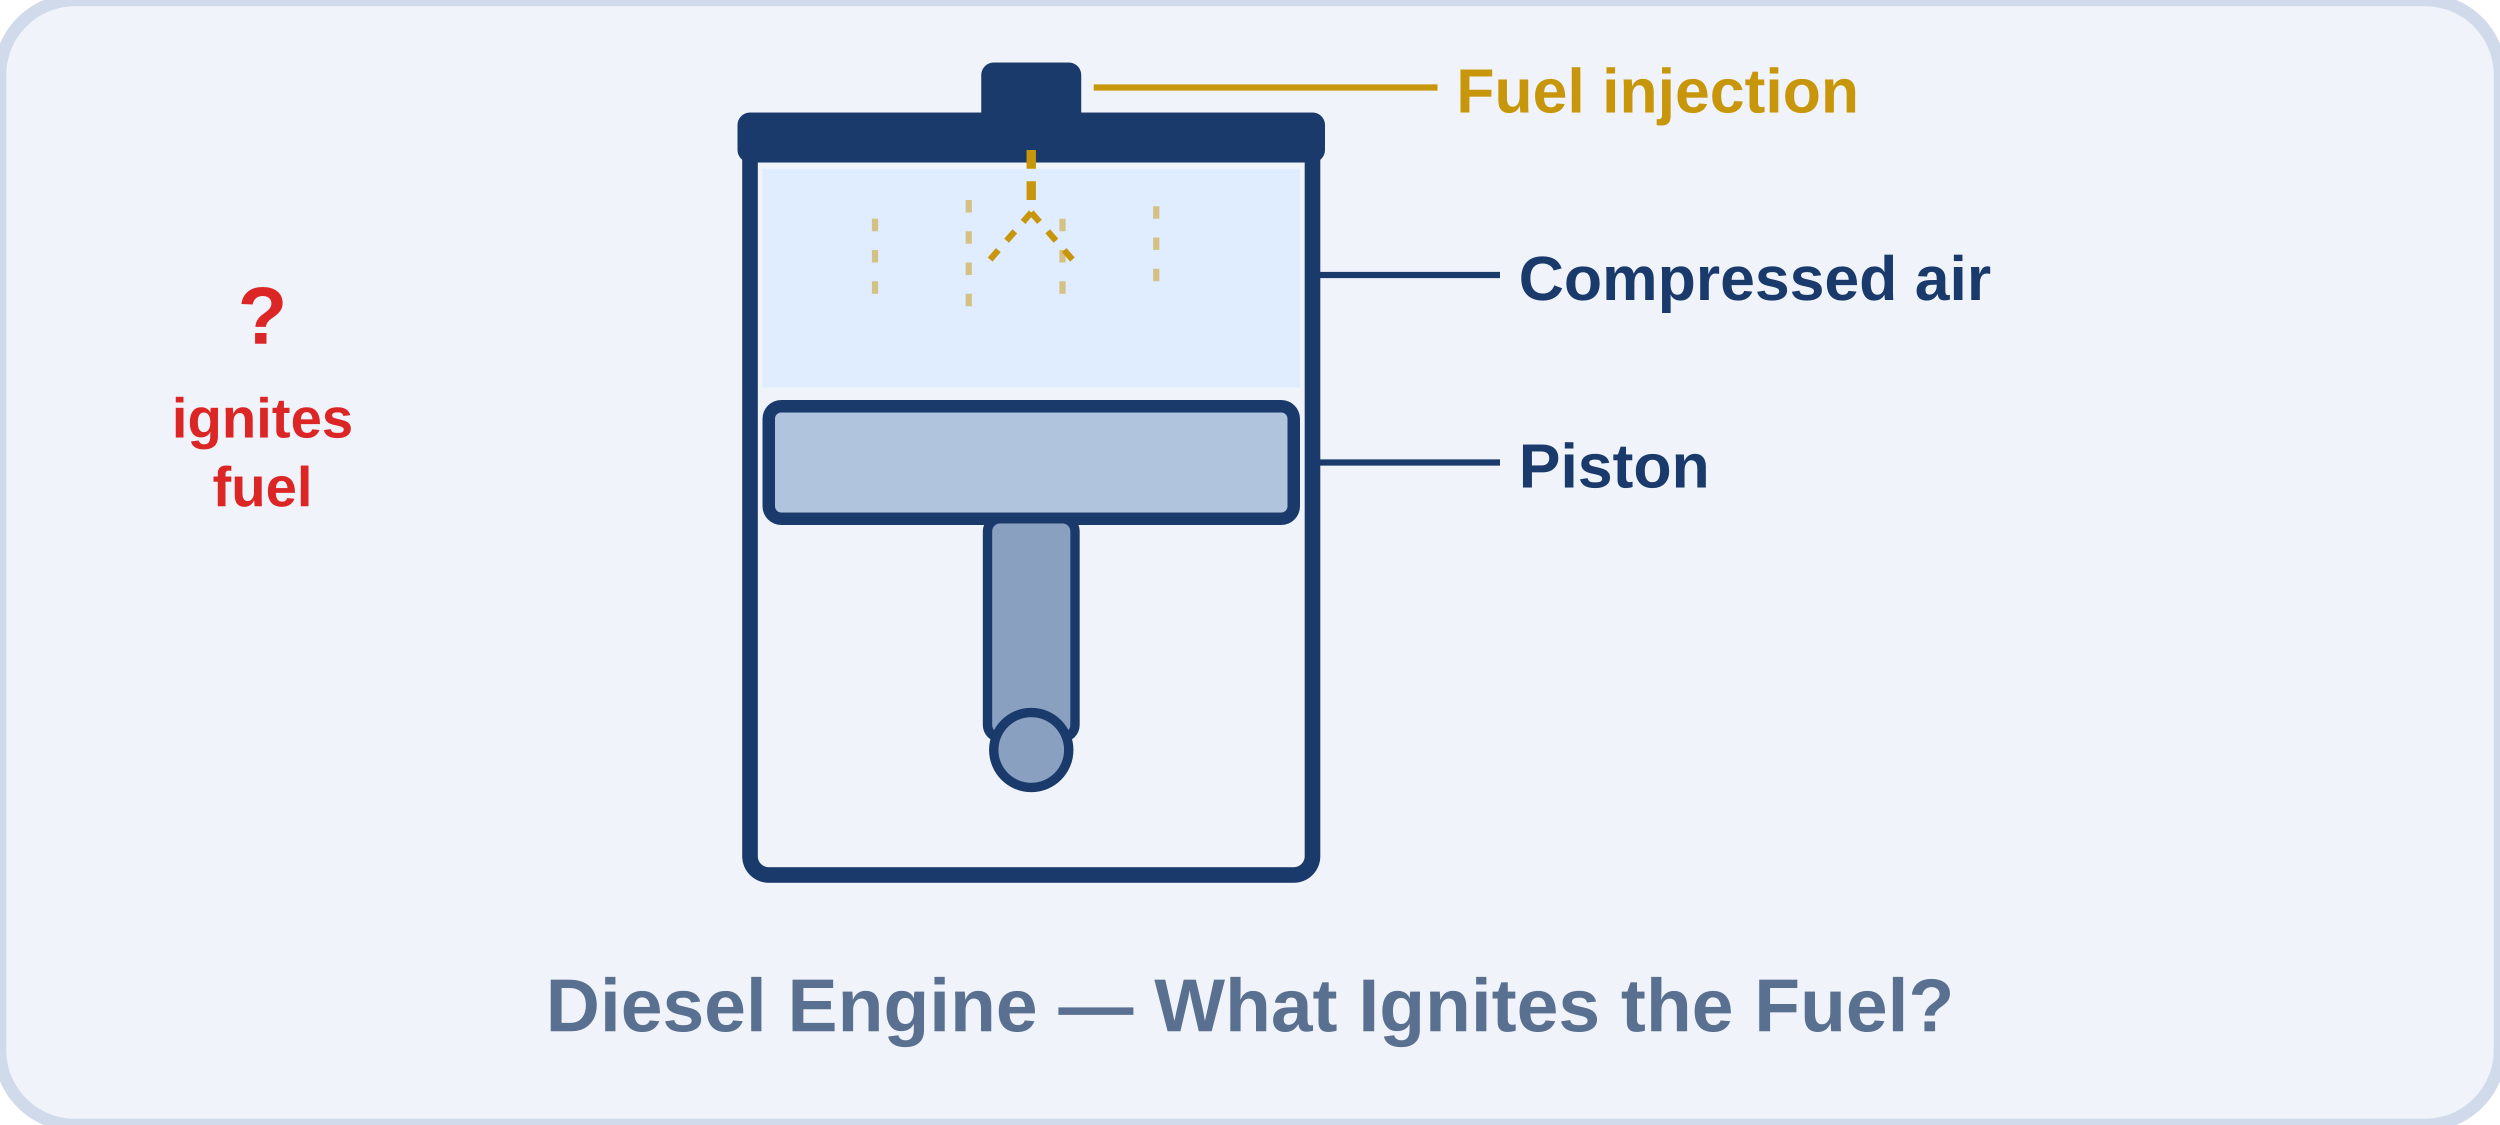
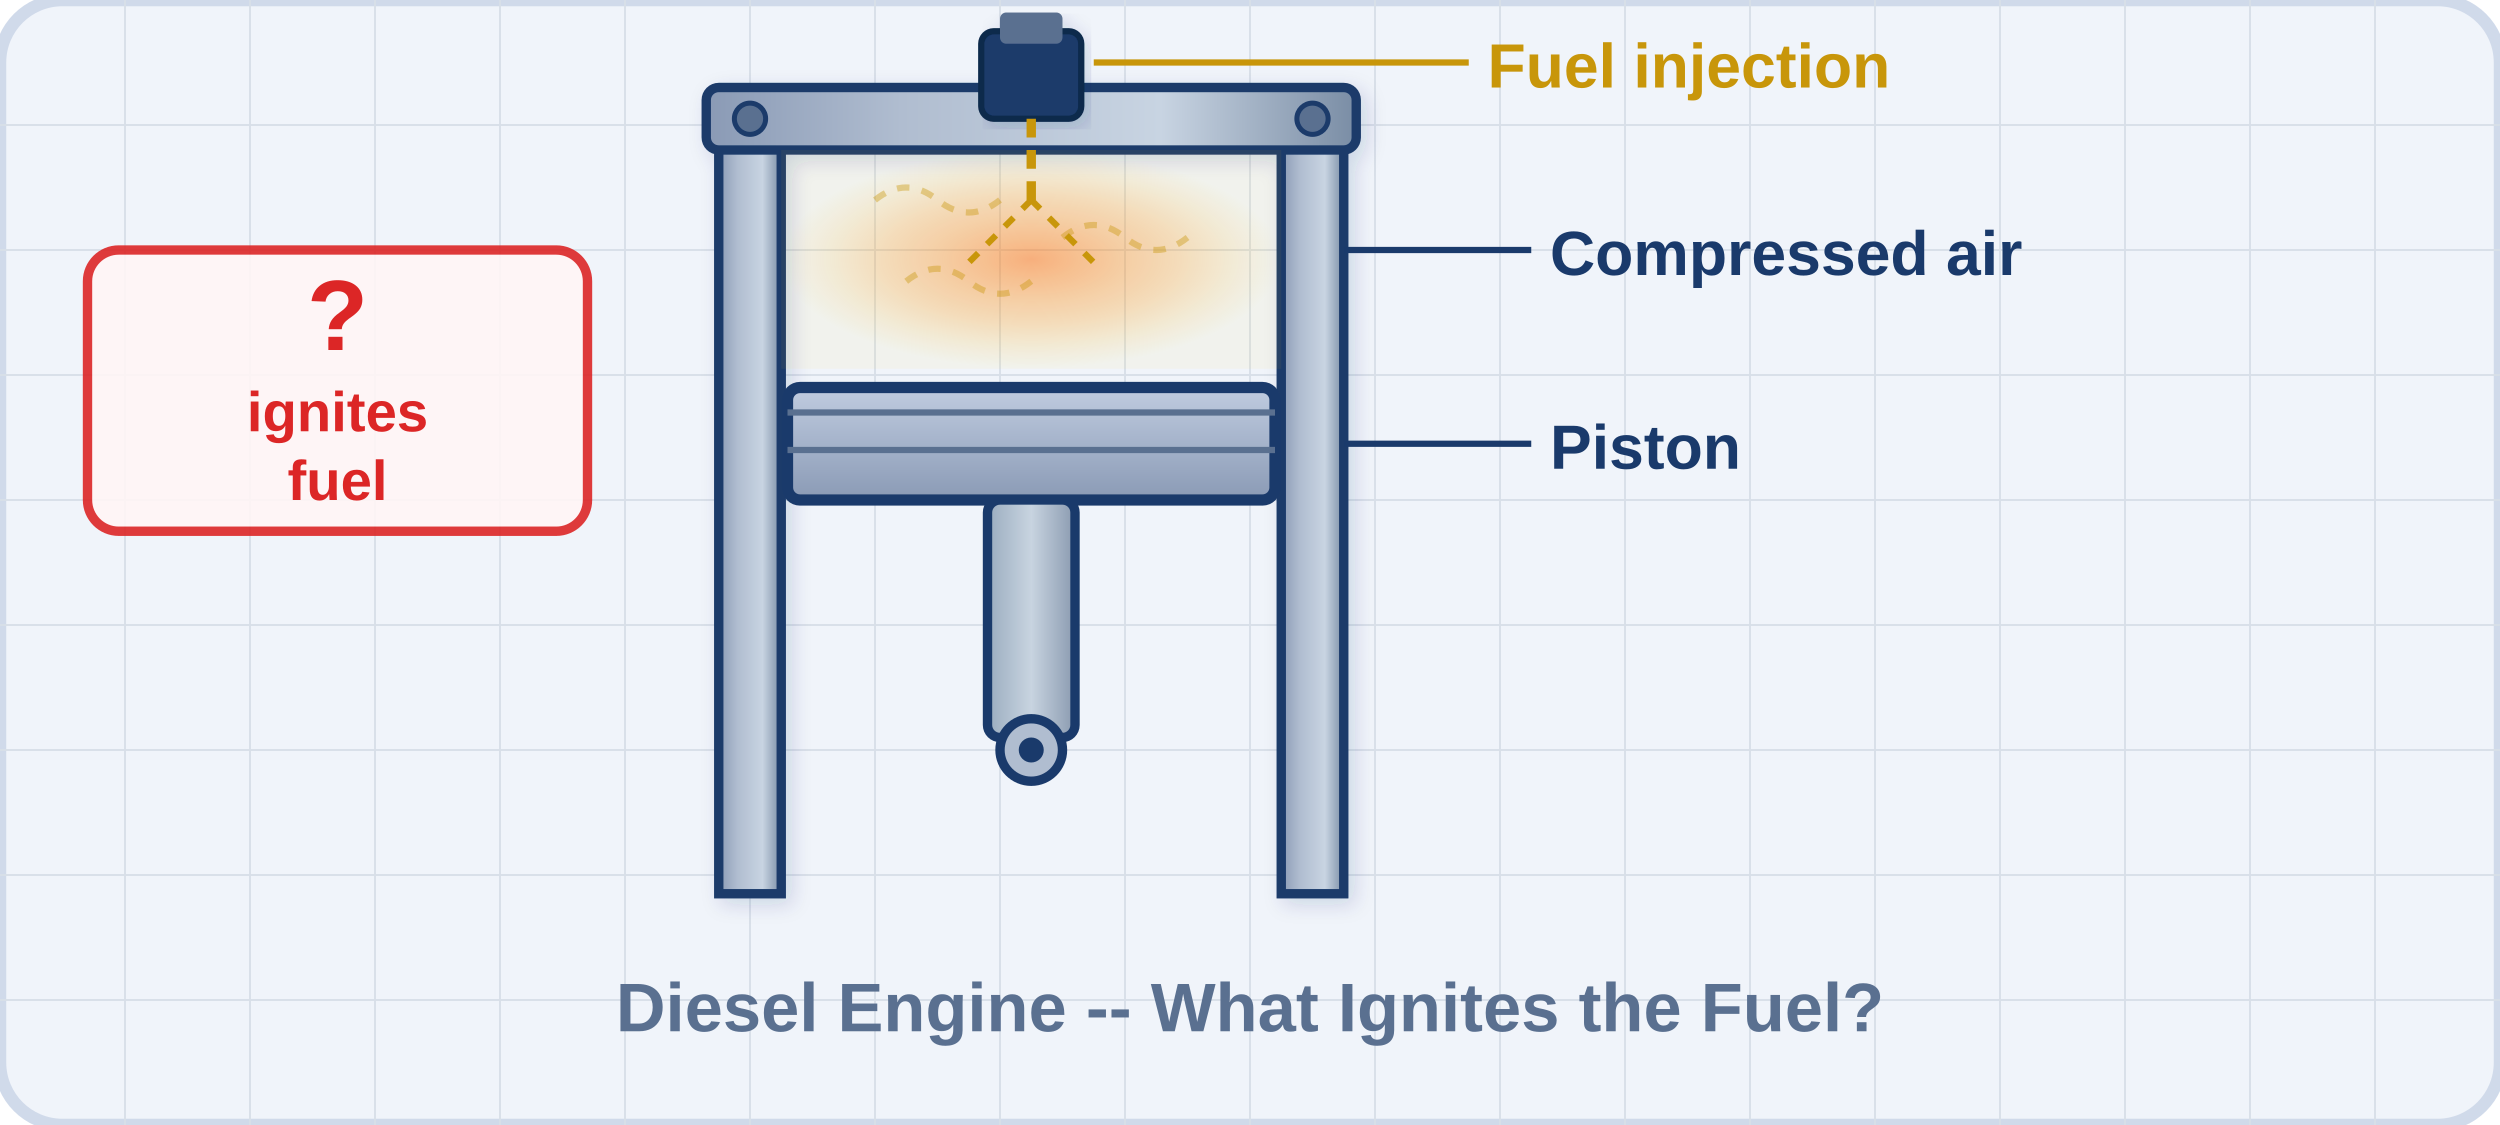
<svg xmlns="http://www.w3.org/2000/svg" width="400" height="180" viewBox="0 0 400 180">
+   <defs>
+     <linearGradient id="dcWall" x1="0" y1="0" x2="1" y2="0">
+       <stop offset="0%" stop-color="#8a9ab5" />
+       <stop offset="30%" stop-color="#b0bdd0" />
+       <stop offset="70%" stop-color="#c8d4e2" />
+       <stop offset="100%" stop-color="#7a8da5" />
+     </linearGradient>
+     <linearGradient id="dcPiston" x1="0" y1="0" x2="0" y2="1">
+       <stop offset="0%" stop-color="#c0cce0" />
+       <stop offset="100%" stop-color="#8a9ab5" />
+     </linearGradient>
+     <linearGradient id="dcRod" x1="0" y1="0" x2="1" y2="0">
+       <stop offset="0%" stop-color="#9aacbf" />
+       <stop offset="50%" stop-color="#c8d4e0" />
+       <stop offset="100%" stop-color="#8a9ab0" />
+     </linearGradient>
+     <radialGradient id="dcHeat" cx="50%" cy="50%" r="50%">
+       <stop offset="0%" stop-color="#ff6b00" stop-opacity="0.5" />
+       <stop offset="60%" stop-color="#ff9500" stop-opacity="0.25" />
+       <stop offset="100%" stop-color="#ffcc00" stop-opacity="0.05" />
+     </radialGradient>
+     <filter id="dcSh" x="-5%" y="-5%" width="115%" height="115%">
+       <feDropShadow dx="1" dy="1" stdDeviation="1.5" flood-color="#1a3a6b" flood-opacity="0.15" />
+     </filter>
+   </defs>
  <style>
-     @keyframes pistonMove {
+     @keyframes pistonUp {
      0% { transform: translateY(0); }
-       50% { transform: translateY(-30px); }
+       50% { transform: translateY(-28px); }
      100% { transform: translateY(0); }
    }
    @keyframes heatPulse {
      0% { opacity: 0.15; }
-       50% { opacity: 0.45; }
+       50% { opacity: 0.55; }
      100% { opacity: 0.15; }
    }
-     .piston-group { animation: pistonMove 2.5s ease-in-out infinite; }
+     .piston-group { animation: pistonUp 2.5s ease-in-out infinite; }
    .heat-glow { animation: heatPulse 2.5s ease-in-out infinite; }
    text { font-family: Arial, sans-serif; }
  </style>
-   <rect width="400" height="180" rx="12" fill="#f0f4fa" stroke="#d0daea" stroke-width="2" />
-   <rect x="120" y="20" width="90" height="120" rx="3" fill="none" stroke="#1a3a6b" stroke-width="2.5" />
-   <rect x="118" y="18" width="94" height="8" rx="2" fill="#1a3a6b" />
-   <rect x="122" y="27" width="86" height="35" fill="#e0ecff" class="heat-glow" />
-   <line x1="140" y1="35" x2="140" y2="50" stroke="#c8960a" stroke-width="1" opacity="0.5" stroke-dasharray="2,3" />
-   <line x1="155" y1="32" x2="155" y2="52" stroke="#c8960a" stroke-width="1" opacity="0.5" stroke-dasharray="2,3" />
-   <line x1="170" y1="35" x2="170" y2="50" stroke="#c8960a" stroke-width="1" opacity="0.5" stroke-dasharray="2,3" />
-   <line x1="185" y1="33" x2="185" y2="48" stroke="#c8960a" stroke-width="1" opacity="0.5" stroke-dasharray="2,3" />
-   <rect x="157" y="10" width="16" height="14" rx="2" fill="#1a3a6b" />
-   <line x1="165" y1="24" x2="165" y2="34" stroke="#c8960a" stroke-width="1.5" stroke-dasharray="3,2" />
-   <line x1="165" y1="34" x2="158" y2="42" stroke="#c8960a" stroke-width="1" stroke-dasharray="2,2" />
-   <line x1="165" y1="34" x2="172" y2="42" stroke="#c8960a" stroke-width="1" stroke-dasharray="2,2" />
+   <rect width="400" height="180" rx="10" fill="#f0f4fa" stroke="#d0daea" stroke-width="2" />
+   <g stroke="#d8dfe8" stroke-width="0.3">
+     <line x1="0" y1="20" x2="400" y2="20" />
+     <line x1="0" y1="40" x2="400" y2="40" />
+     <line x1="0" y1="60" x2="400" y2="60" />
+     <line x1="0" y1="80" x2="400" y2="80" />
+     <line x1="0" y1="100" x2="400" y2="100" />
+     <line x1="0" y1="120" x2="400" y2="120" />
+     <line x1="0" y1="140" x2="400" y2="140" />
+     <line x1="0" y1="160" x2="400" y2="160" />
+     <line x1="20" y1="0" x2="20" y2="180" />
+     <line x1="40" y1="0" x2="40" y2="180" />
+     <line x1="60" y1="0" x2="60" y2="180" />
+     <line x1="80" y1="0" x2="80" y2="180" />
+     <line x1="100" y1="0" x2="100" y2="180" />
+     <line x1="120" y1="0" x2="120" y2="180" />
+     <line x1="140" y1="0" x2="140" y2="180" />
+     <line x1="160" y1="0" x2="160" y2="180" />
+     <line x1="180" y1="0" x2="180" y2="180" />
+     <line x1="200" y1="0" x2="200" y2="180" />
+     <line x1="220" y1="0" x2="220" y2="180" />
+     <line x1="240" y1="0" x2="240" y2="180" />
+     <line x1="260" y1="0" x2="260" y2="180" />
+     <line x1="280" y1="0" x2="280" y2="180" />
+     <line x1="300" y1="0" x2="300" y2="180" />
+     <line x1="320" y1="0" x2="320" y2="180" />
+     <line x1="340" y1="0" x2="340" y2="180" />
+     <line x1="360" y1="0" x2="360" y2="180" />
+     <line x1="380" y1="0" x2="380" y2="180" />
+   </g>
+   <g filter="url(#dcSh)">
+     <rect x="115" y="18" width="10" height="125" fill="url(#dcWall)" stroke="#1a3a6b" stroke-width="1.5" />
+     <rect x="205" y="18" width="10" height="125" fill="url(#dcWall)" stroke="#1a3a6b" stroke-width="1.5" />
+     <rect x="113" y="14" width="104" height="10" rx="2" fill="url(#dcWall)" stroke="#1a3a6b" stroke-width="1.5" />
+     <circle cx="120" cy="19" r="2.5" fill="#5a7090" stroke="#1a3a6b" stroke-width="0.8" />
+     <circle cx="210" cy="19" r="2.5" fill="#5a7090" stroke="#1a3a6b" stroke-width="0.8" />
+   </g>
+   <rect x="125" y="24" width="80" height="35" fill="url(#dcHeat)" class="heat-glow" />
+   <path d="M140,32 Q145,28 150,32 Q155,36 160,32" fill="none" stroke="#c8960a" stroke-width="1" opacity="0.4" stroke-dasharray="2,2" />
+   <path d="M170,38 Q175,34 180,38 Q185,42 190,38" fill="none" stroke="#c8960a" stroke-width="1" opacity="0.4" stroke-dasharray="2,2" />
+   <path d="M145,45 Q150,41 155,45 Q160,49 165,45" fill="none" stroke="#c8960a" stroke-width="1" opacity="0.4" stroke-dasharray="2,2" />
+   <g filter="url(#dcSh)">
+     <rect x="157" y="5" width="16" height="14" rx="2" fill="#1a3a6b" stroke="#0a2a4b" stroke-width="1" />
+     <rect x="160" y="2" width="10" height="5" rx="1" fill="#5a7090" />
+   </g>
+   <line x1="165" y1="19" x2="165" y2="32" stroke="#c8960a" stroke-width="1.5" stroke-dasharray="3,2" />
+   <line x1="165" y1="32" x2="155" y2="42" stroke="#c8960a" stroke-width="1" stroke-dasharray="2,2" />
+   <line x1="165" y1="32" x2="175" y2="42" stroke="#c8960a" stroke-width="1" stroke-dasharray="2,2" />
  <g class="piston-group">
-     <rect x="123" y="65" width="84" height="18" rx="2" fill="#b0c4de" stroke="#1a3a6b" stroke-width="2" />
-     <rect x="158" y="83" width="14" height="35" rx="2" fill="#8aa0c0" stroke="#1a3a6b" stroke-width="1.5" />
-     <circle cx="165" cy="120" r="6" fill="#8aa0c0" stroke="#1a3a6b" stroke-width="1.5" />
+     <rect x="126" y="62" width="78" height="18" rx="2" fill="url(#dcPiston)" stroke="#1a3a6b" stroke-width="1.8" />
+     <line x1="126" y1="66" x2="204" y2="66" stroke="#5a7090" stroke-width="1" />
+     <line x1="126" y1="72" x2="204" y2="72" stroke="#5a7090" stroke-width="1" />
+     <rect x="158" y="80" width="14" height="38" rx="2" fill="url(#dcRod)" stroke="#1a3a6b" stroke-width="1.5" />
+     <circle cx="165" cy="120" r="5" fill="#b0bdd0" stroke="#1a3a6b" stroke-width="1.5" />
+     <circle cx="165" cy="120" r="2" fill="#1a3a6b" />
  </g>
-   <line x1="175" y1="14" x2="230" y2="14" stroke="#c8960a" stroke-width="1" />
-   <text x="233" y="18" font-size="10" font-weight="600" fill="#c8960a">Fuel injection</text>
-   <line x1="210" y1="44" x2="240" y2="44" stroke="#1a3a6b" stroke-width="1" />
-   <text x="243" y="48" font-size="10" font-weight="600" fill="#1a3a6b">Compressed air</text>
-   <text x="243" y="78" font-size="10" font-weight="600" fill="#1a3a6b">Piston</text>
-   <line x1="210" y1="74" x2="240" y2="74" stroke="#1a3a6b" stroke-width="1" />
-   <text x="42" y="55" text-anchor="middle" font-size="13" font-weight="700" fill="#dc2626">?</text>
-   <text x="42" y="70" text-anchor="middle" font-size="9" font-weight="600" fill="#dc2626">ignites</text>
-   <text x="42" y="81" text-anchor="middle" font-size="9" font-weight="600" fill="#dc2626">fuel</text>
-   <text x="200" y="165" text-anchor="middle" font-size="12" font-weight="600" fill="#5a7090">Diesel Engine — What Ignites the Fuel?</text>
+   <line x1="175" y1="10" x2="235" y2="10" stroke="#c8960a" stroke-width="1" />
+   <text x="238" y="14" font-size="10" font-weight="600" fill="#c8960a">Fuel injection</text>
+   <line x1="215" y1="40" x2="245" y2="40" stroke="#1a3a6b" stroke-width="1" />
+   <text x="248" y="44" font-size="10" font-weight="600" fill="#1a3a6b">Compressed air</text>
+   <line x1="215" y1="71" x2="245" y2="71" stroke="#1a3a6b" stroke-width="1" />
+   <text x="248" y="75" font-size="10" font-weight="600" fill="#1a3a6b">Piston</text>
+   <rect x="14" y="40" width="80" height="45" rx="5" fill="#fff5f5" stroke="#dc2626" stroke-width="1.5" opacity="0.9" />
+   <text x="54" y="56" text-anchor="middle" font-size="16" font-weight="800" fill="#dc2626">?</text>
+   <text x="54" y="69" text-anchor="middle" font-size="9" font-weight="600" fill="#dc2626">ignites</text>
+   <text x="54" y="80" text-anchor="middle" font-size="9" font-weight="600" fill="#dc2626">fuel</text>
+   <text x="200" y="165" text-anchor="middle" font-size="11" font-weight="600" fill="#5a7090">Diesel Engine -- What Ignites the Fuel?</text>
</svg>
